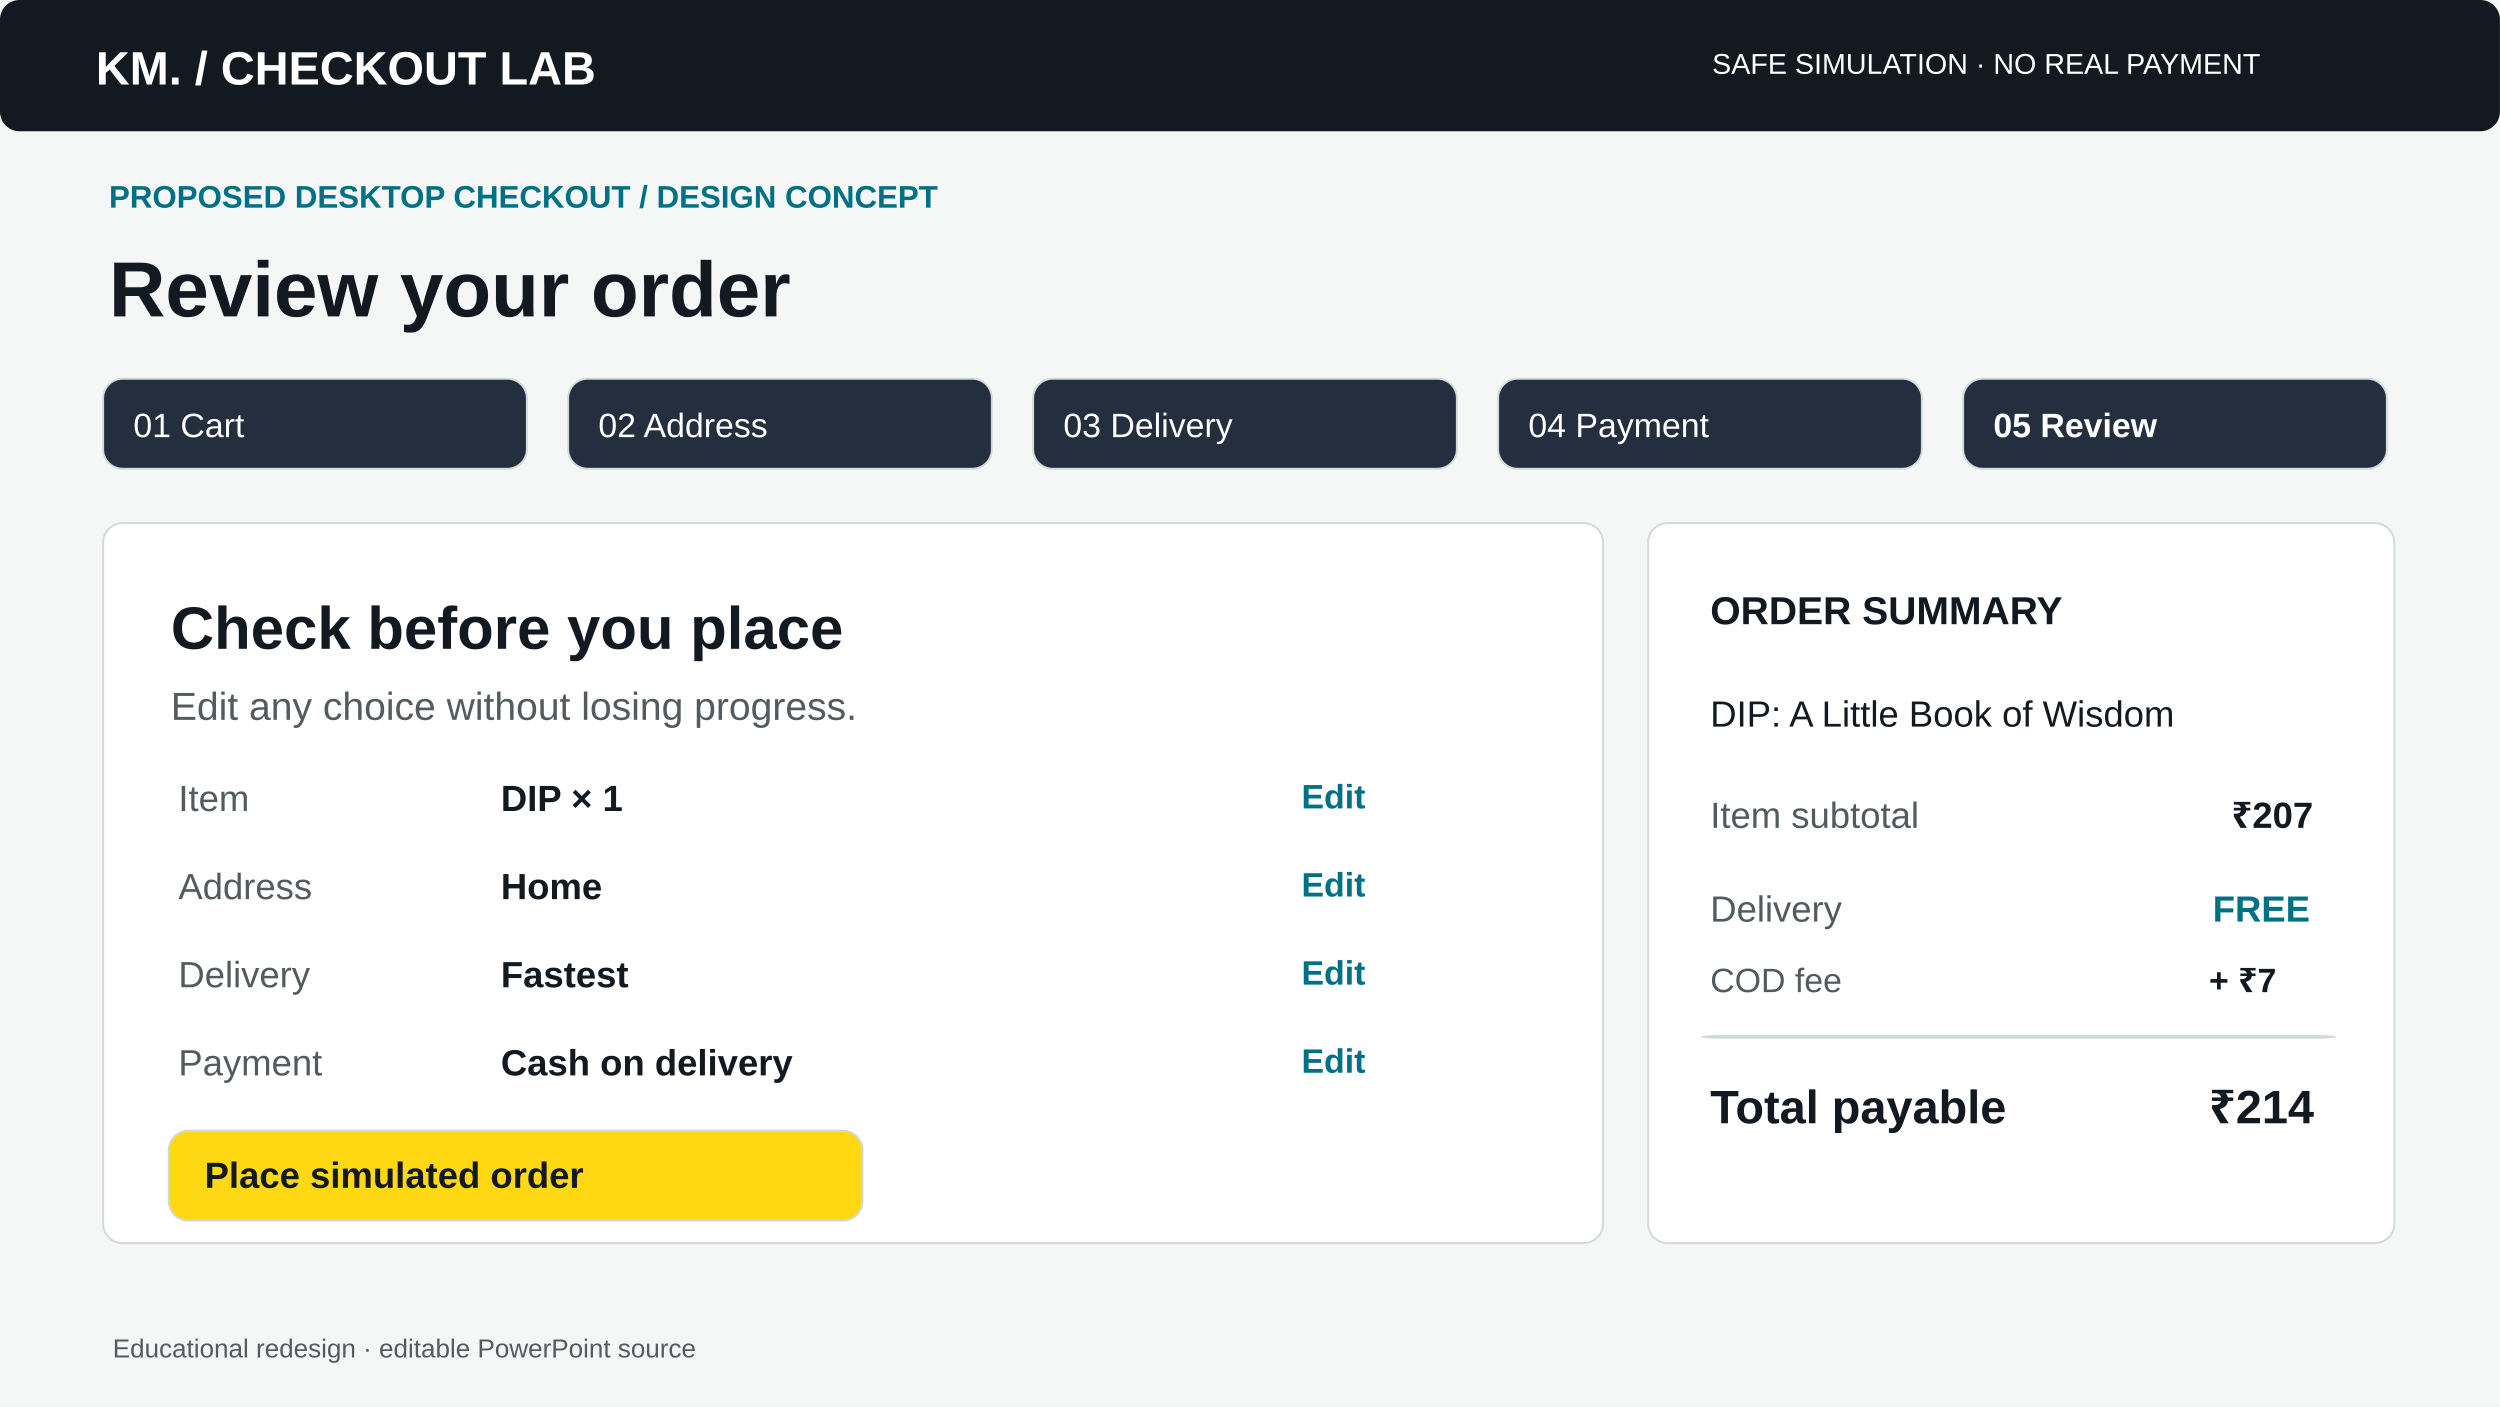
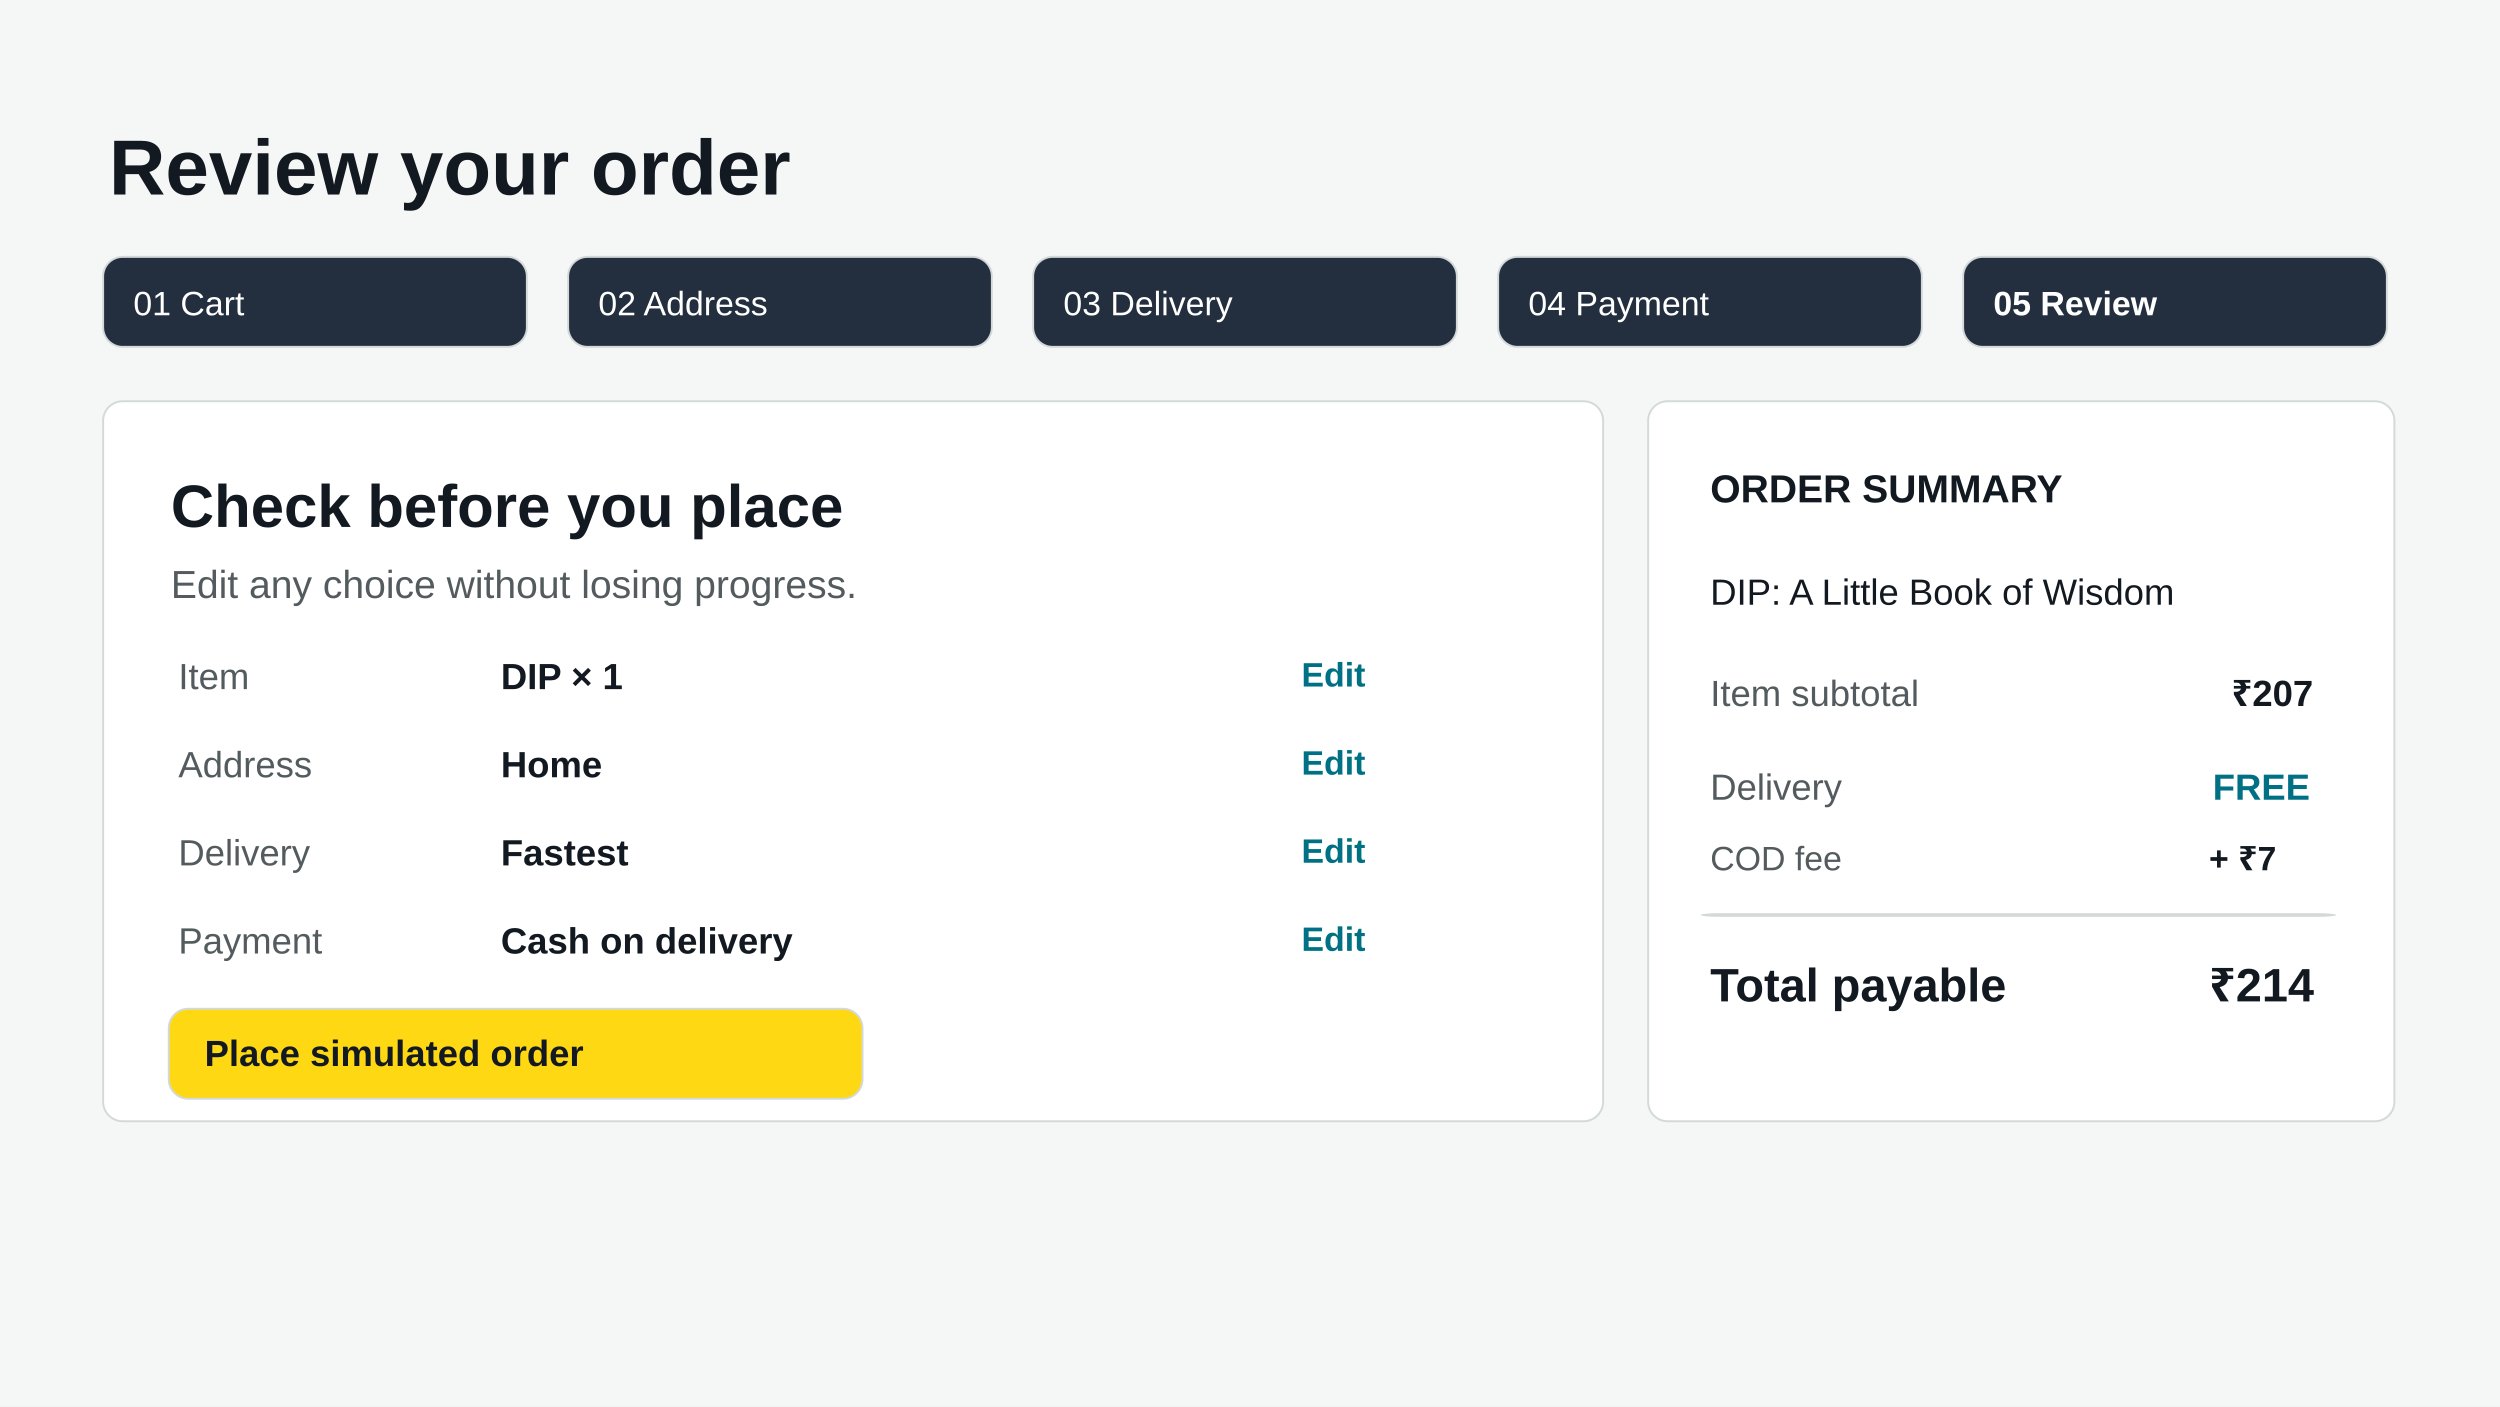
<svg xmlns="http://www.w3.org/2000/svg" width="1280" height="720" viewBox="0 0 1280 720">
  <rect width="1280" height="720" fill="#f5f6f6" />
-   <rect x="0.0" y="0.0" width="1279.97" height="67.2" rx="10" fill="#131921" stroke="none" />
-   <text x="49.08" y="43.28" fill="#FFFFFF" font-family="Arial, sans-serif" font-size="24.0" font-weight="700">KM.  /  CHECKOUT LAB</text>
-   <text x="876.6" y="37.79" fill="#FFFFFF" font-family="Arial, sans-serif" font-size="14.67" font-weight="400">SAFE SIMULATION  ·  NO REAL PAYMENT</text>
-   <text x="55.8" y="106.32" fill="#007185" font-family="Arial, sans-serif" font-size="16.0" font-weight="700">PROPOSED DESKTOP CHECKOUT  /  DESIGN CONCEPT</text>
-   <text x="55.8" y="162.0" fill="#131921" font-family="Arial, sans-serif" font-size="40.0" font-weight="700">Review your order</text>
-   <rect x="52.8" y="193.92" width="216.96" height="46.08" rx="10" fill="#232F3E" stroke="#D3D9D9" />
-   <text x="68.28" y="223.81" fill="#FFFFFF" font-family="Arial, sans-serif" font-size="17.33" font-weight="400">01  Cart</text>
-   <rect x="290.88" y="193.92" width="216.96" height="46.08" rx="10" fill="#232F3E" stroke="#D3D9D9" />
-   <text x="306.36" y="223.81" fill="#FFFFFF" font-family="Arial, sans-serif" font-size="17.33" font-weight="400">02  Address</text>
-   <rect x="528.96" y="193.92" width="216.96" height="46.08" rx="10" fill="#232F3E" stroke="#D3D9D9" />
-   <text x="544.44" y="223.81" fill="#FFFFFF" font-family="Arial, sans-serif" font-size="17.33" font-weight="400">03  Delivery</text>
-   <rect x="767.04" y="193.92" width="216.96" height="46.08" rx="10" fill="#232F3E" stroke="#D3D9D9" />
-   <text x="782.52" y="223.81" fill="#FFFFFF" font-family="Arial, sans-serif" font-size="17.33" font-weight="400">04  Payment</text>
-   <rect x="1005.12" y="193.92" width="216.96" height="46.08" rx="10" fill="#232F3E" stroke="#D3D9D9" />
-   <text x="1020.6" y="223.81" fill="#FFFFFF" font-family="Arial, sans-serif" font-size="17.33" font-weight="700">05  Review</text>
-   <rect x="52.8" y="267.84" width="768.0" height="368.64" rx="10" fill="#FFFFFF" stroke="#D3D9D9" />
-   <rect x="843.84" y="267.84" width="382.08" height="368.64" rx="10" fill="#FFFFFF" stroke="#D3D9D9" />
-   <text x="875.64" y="319.6" fill="#131921" font-family="Arial, sans-serif" font-size="20.0" font-weight="700">ORDER SUMMARY</text>
-   <text x="875.64" y="372.03" fill="#131921" font-family="Arial, sans-serif" font-size="18.67" font-weight="400">DIP: A Little Book of Wisdom</text>
-   <text x="875.64" y="423.87" fill="#535B5E" font-family="Arial, sans-serif" font-size="18.67" font-weight="400">Item subtotal</text>
-   <text x="1142.52" y="423.87" fill="#131921" font-family="Arial, sans-serif" font-size="18.67" font-weight="700">₹207</text>
-   <text x="875.64" y="471.87" fill="#535B5E" font-family="Arial, sans-serif" font-size="18.67" font-weight="400">Delivery</text>
-   <text x="1132.92" y="471.87" fill="#007185" font-family="Arial, sans-serif" font-size="18.67" font-weight="700">FREE</text>
-   <text x="875.64" y="507.97" fill="#535B5E" font-family="Arial, sans-serif" font-size="17.33" font-weight="400">COD fee</text>
-   <text x="1131.0" y="507.97" fill="#131921" font-family="Arial, sans-serif" font-size="17.33" font-weight="700">+ ₹7</text>
-   <rect x="870.72" y="529.92" width="325.44" height="1.92" rx="10" fill="#D3D9D9" stroke="none" />
-   <text x="875.64" y="575.12" fill="#131921" font-family="Arial, sans-serif" font-size="24.0" font-weight="700">Total payable</text>
-   <text x="1131.0" y="575.12" fill="#131921" font-family="Arial, sans-serif" font-size="24.0" font-weight="700">₹214</text>
-   <text x="57.72" y="695.01" fill="#535B5E" font-family="Arial, sans-serif" font-size="13.33" font-weight="400">Educational redesign · editable PowerPoint source</text>
-   <text x="87.48" y="332.19" fill="#131921" font-family="Arial, sans-serif" font-size="30.67" font-weight="700">Check before you place</text>
-   <text x="87.48" y="368.56" fill="#535B5E" font-family="Arial, sans-serif" font-size="20.0" font-weight="400">Edit any choice without losing progress.</text>
-   <text x="91.32" y="415.23" fill="#535B5E" font-family="Arial, sans-serif" font-size="18.67" font-weight="400">Item</text>
-   <text x="256.44" y="415.23" fill="#131921" font-family="Arial, sans-serif" font-size="18.67" font-weight="700">DIP × 1</text>
-   <text x="666.36" y="413.89" fill="#007185" font-family="Arial, sans-serif" font-size="17.33" font-weight="700">Edit</text>
-   <text x="91.32" y="460.35" fill="#535B5E" font-family="Arial, sans-serif" font-size="18.67" font-weight="400">Address</text>
-   <text x="256.44" y="460.35" fill="#131921" font-family="Arial, sans-serif" font-size="18.67" font-weight="700">Home</text>
-   <text x="666.36" y="459.01" fill="#007185" font-family="Arial, sans-serif" font-size="17.33" font-weight="700">Edit</text>
-   <text x="91.32" y="505.47" fill="#535B5E" font-family="Arial, sans-serif" font-size="18.67" font-weight="400">Delivery</text>
-   <text x="256.44" y="505.47" fill="#131921" font-family="Arial, sans-serif" font-size="18.67" font-weight="700">Fastest</text>
-   <text x="666.36" y="504.13" fill="#007185" font-family="Arial, sans-serif" font-size="17.33" font-weight="700">Edit</text>
-   <text x="91.32" y="550.59" fill="#535B5E" font-family="Arial, sans-serif" font-size="18.67" font-weight="400">Payment</text>
-   <text x="256.44" y="550.59" fill="#131921" font-family="Arial, sans-serif" font-size="18.67" font-weight="700">Cash on delivery</text>
-   <text x="666.36" y="549.25" fill="#007185" font-family="Arial, sans-serif" font-size="17.33" font-weight="700">Edit</text>
-   <rect x="86.4" y="578.88" width="355.2" height="46.08" rx="10" fill="#FFD814" stroke="#D3D9D9" />
-   <text x="104.76" y="608.19" fill="#131921" font-family="Arial, sans-serif" font-size="18.67" font-weight="700">Place simulated order</text>
+   <text x="55.8" y="99.6" fill="#131921" font-family="Arial, sans-serif" font-size="40.0" font-weight="700">Review your order</text>
+   <rect x="52.8" y="131.52" width="216.96" height="46.08" rx="10" fill="#232F3E" stroke="#D3D9D9" />
+   <text x="68.28" y="161.41" fill="#FFFFFF" font-family="Arial, sans-serif" font-size="17.33" font-weight="400">01  Cart</text>
+   <rect x="290.88" y="131.52" width="216.96" height="46.08" rx="10" fill="#232F3E" stroke="#D3D9D9" />
+   <text x="306.36" y="161.41" fill="#FFFFFF" font-family="Arial, sans-serif" font-size="17.33" font-weight="400">02  Address</text>
+   <rect x="528.96" y="131.52" width="216.96" height="46.08" rx="10" fill="#232F3E" stroke="#D3D9D9" />
+   <text x="544.44" y="161.41" fill="#FFFFFF" font-family="Arial, sans-serif" font-size="17.33" font-weight="400">03  Delivery</text>
+   <rect x="767.04" y="131.52" width="216.96" height="46.08" rx="10" fill="#232F3E" stroke="#D3D9D9" />
+   <text x="782.52" y="161.41" fill="#FFFFFF" font-family="Arial, sans-serif" font-size="17.33" font-weight="400">04  Payment</text>
+   <rect x="1005.12" y="131.52" width="216.96" height="46.08" rx="10" fill="#232F3E" stroke="#D3D9D9" />
+   <text x="1020.6" y="161.41" fill="#FFFFFF" font-family="Arial, sans-serif" font-size="17.33" font-weight="700">05  Review</text>
+   <rect x="52.8" y="205.44" width="768.0" height="368.64" rx="10" fill="#FFFFFF" stroke="#D3D9D9" />
+   <rect x="843.84" y="205.44" width="382.08" height="368.64" rx="10" fill="#FFFFFF" stroke="#D3D9D9" />
+   <text x="875.64" y="257.2" fill="#131921" font-family="Arial, sans-serif" font-size="20.0" font-weight="700">ORDER SUMMARY</text>
+   <text x="875.64" y="309.63" fill="#131921" font-family="Arial, sans-serif" font-size="18.67" font-weight="400">DIP: A Little Book of Wisdom</text>
+   <text x="875.64" y="361.47" fill="#535B5E" font-family="Arial, sans-serif" font-size="18.67" font-weight="400">Item subtotal</text>
+   <text x="1142.52" y="361.47" fill="#131921" font-family="Arial, sans-serif" font-size="18.67" font-weight="700">₹207</text>
+   <text x="875.64" y="409.47" fill="#535B5E" font-family="Arial, sans-serif" font-size="18.67" font-weight="400">Delivery</text>
+   <text x="1132.92" y="409.47" fill="#007185" font-family="Arial, sans-serif" font-size="18.67" font-weight="700">FREE</text>
+   <text x="875.64" y="445.57" fill="#535B5E" font-family="Arial, sans-serif" font-size="17.33" font-weight="400">COD fee</text>
+   <text x="1131.0" y="445.57" fill="#131921" font-family="Arial, sans-serif" font-size="17.33" font-weight="700">+ ₹7</text>
+   <rect x="870.72" y="467.52" width="325.44" height="1.92" rx="10" fill="#D3D9D9" stroke="none" />
+   <text x="875.64" y="512.72" fill="#131921" font-family="Arial, sans-serif" font-size="24.0" font-weight="700">Total payable</text>
+   <text x="1131.0" y="512.72" fill="#131921" font-family="Arial, sans-serif" font-size="24.0" font-weight="700">₹214</text>
+   <text x="87.48" y="269.79" fill="#131921" font-family="Arial, sans-serif" font-size="30.67" font-weight="700">Check before you place</text>
+   <text x="87.48" y="306.16" fill="#535B5E" font-family="Arial, sans-serif" font-size="20.0" font-weight="400">Edit any choice without losing progress.</text>
+   <text x="91.32" y="352.83" fill="#535B5E" font-family="Arial, sans-serif" font-size="18.67" font-weight="400">Item</text>
+   <text x="256.44" y="352.83" fill="#131921" font-family="Arial, sans-serif" font-size="18.67" font-weight="700">DIP × 1</text>
+   <text x="666.36" y="351.49" fill="#007185" font-family="Arial, sans-serif" font-size="17.33" font-weight="700">Edit</text>
+   <text x="91.32" y="397.95" fill="#535B5E" font-family="Arial, sans-serif" font-size="18.67" font-weight="400">Address</text>
+   <text x="256.44" y="397.95" fill="#131921" font-family="Arial, sans-serif" font-size="18.67" font-weight="700">Home</text>
+   <text x="666.36" y="396.61" fill="#007185" font-family="Arial, sans-serif" font-size="17.33" font-weight="700">Edit</text>
+   <text x="91.32" y="443.07" fill="#535B5E" font-family="Arial, sans-serif" font-size="18.67" font-weight="400">Delivery</text>
+   <text x="256.44" y="443.07" fill="#131921" font-family="Arial, sans-serif" font-size="18.67" font-weight="700">Fastest</text>
+   <text x="666.36" y="441.73" fill="#007185" font-family="Arial, sans-serif" font-size="17.33" font-weight="700">Edit</text>
+   <text x="91.32" y="488.19" fill="#535B5E" font-family="Arial, sans-serif" font-size="18.67" font-weight="400">Payment</text>
+   <text x="256.44" y="488.19" fill="#131921" font-family="Arial, sans-serif" font-size="18.67" font-weight="700">Cash on delivery</text>
+   <text x="666.36" y="486.85" fill="#007185" font-family="Arial, sans-serif" font-size="17.33" font-weight="700">Edit</text>
+   <rect x="86.4" y="516.48" width="355.2" height="46.08" rx="10" fill="#FFD814" stroke="#D3D9D9" />
+   <text x="104.76" y="545.79" fill="#131921" font-family="Arial, sans-serif" font-size="18.67" font-weight="700">Place simulated order</text>
</svg>
